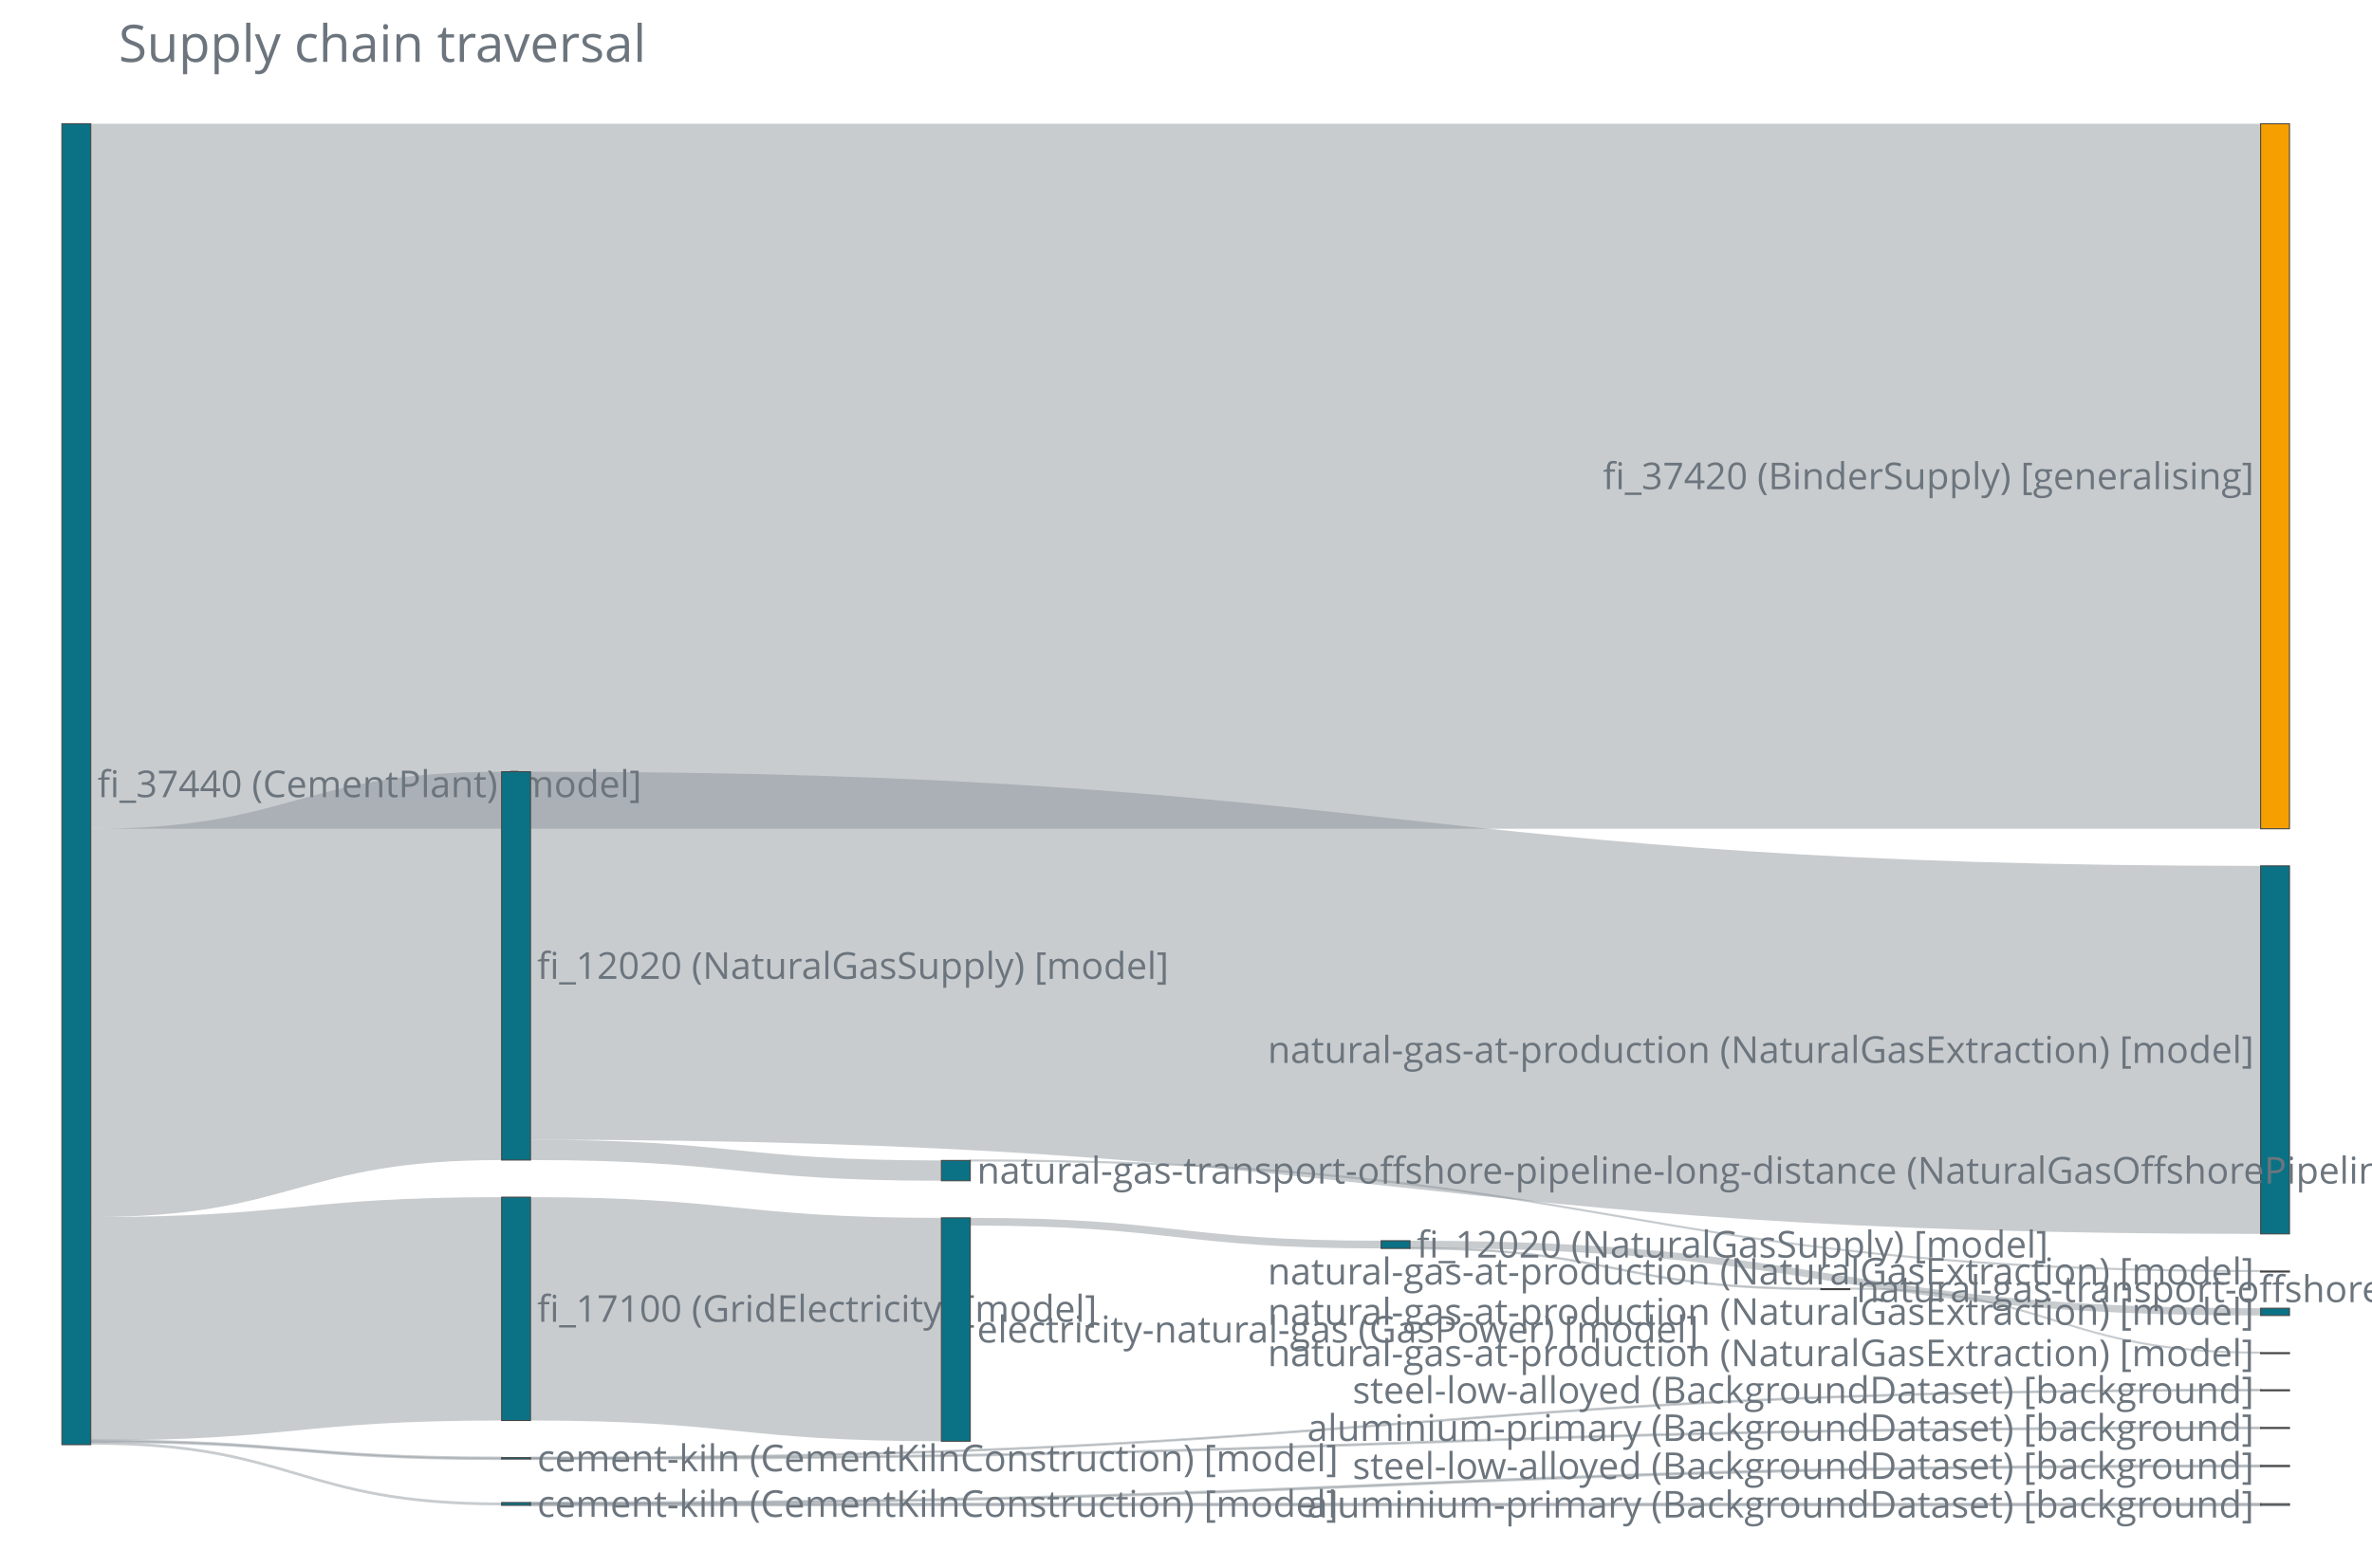
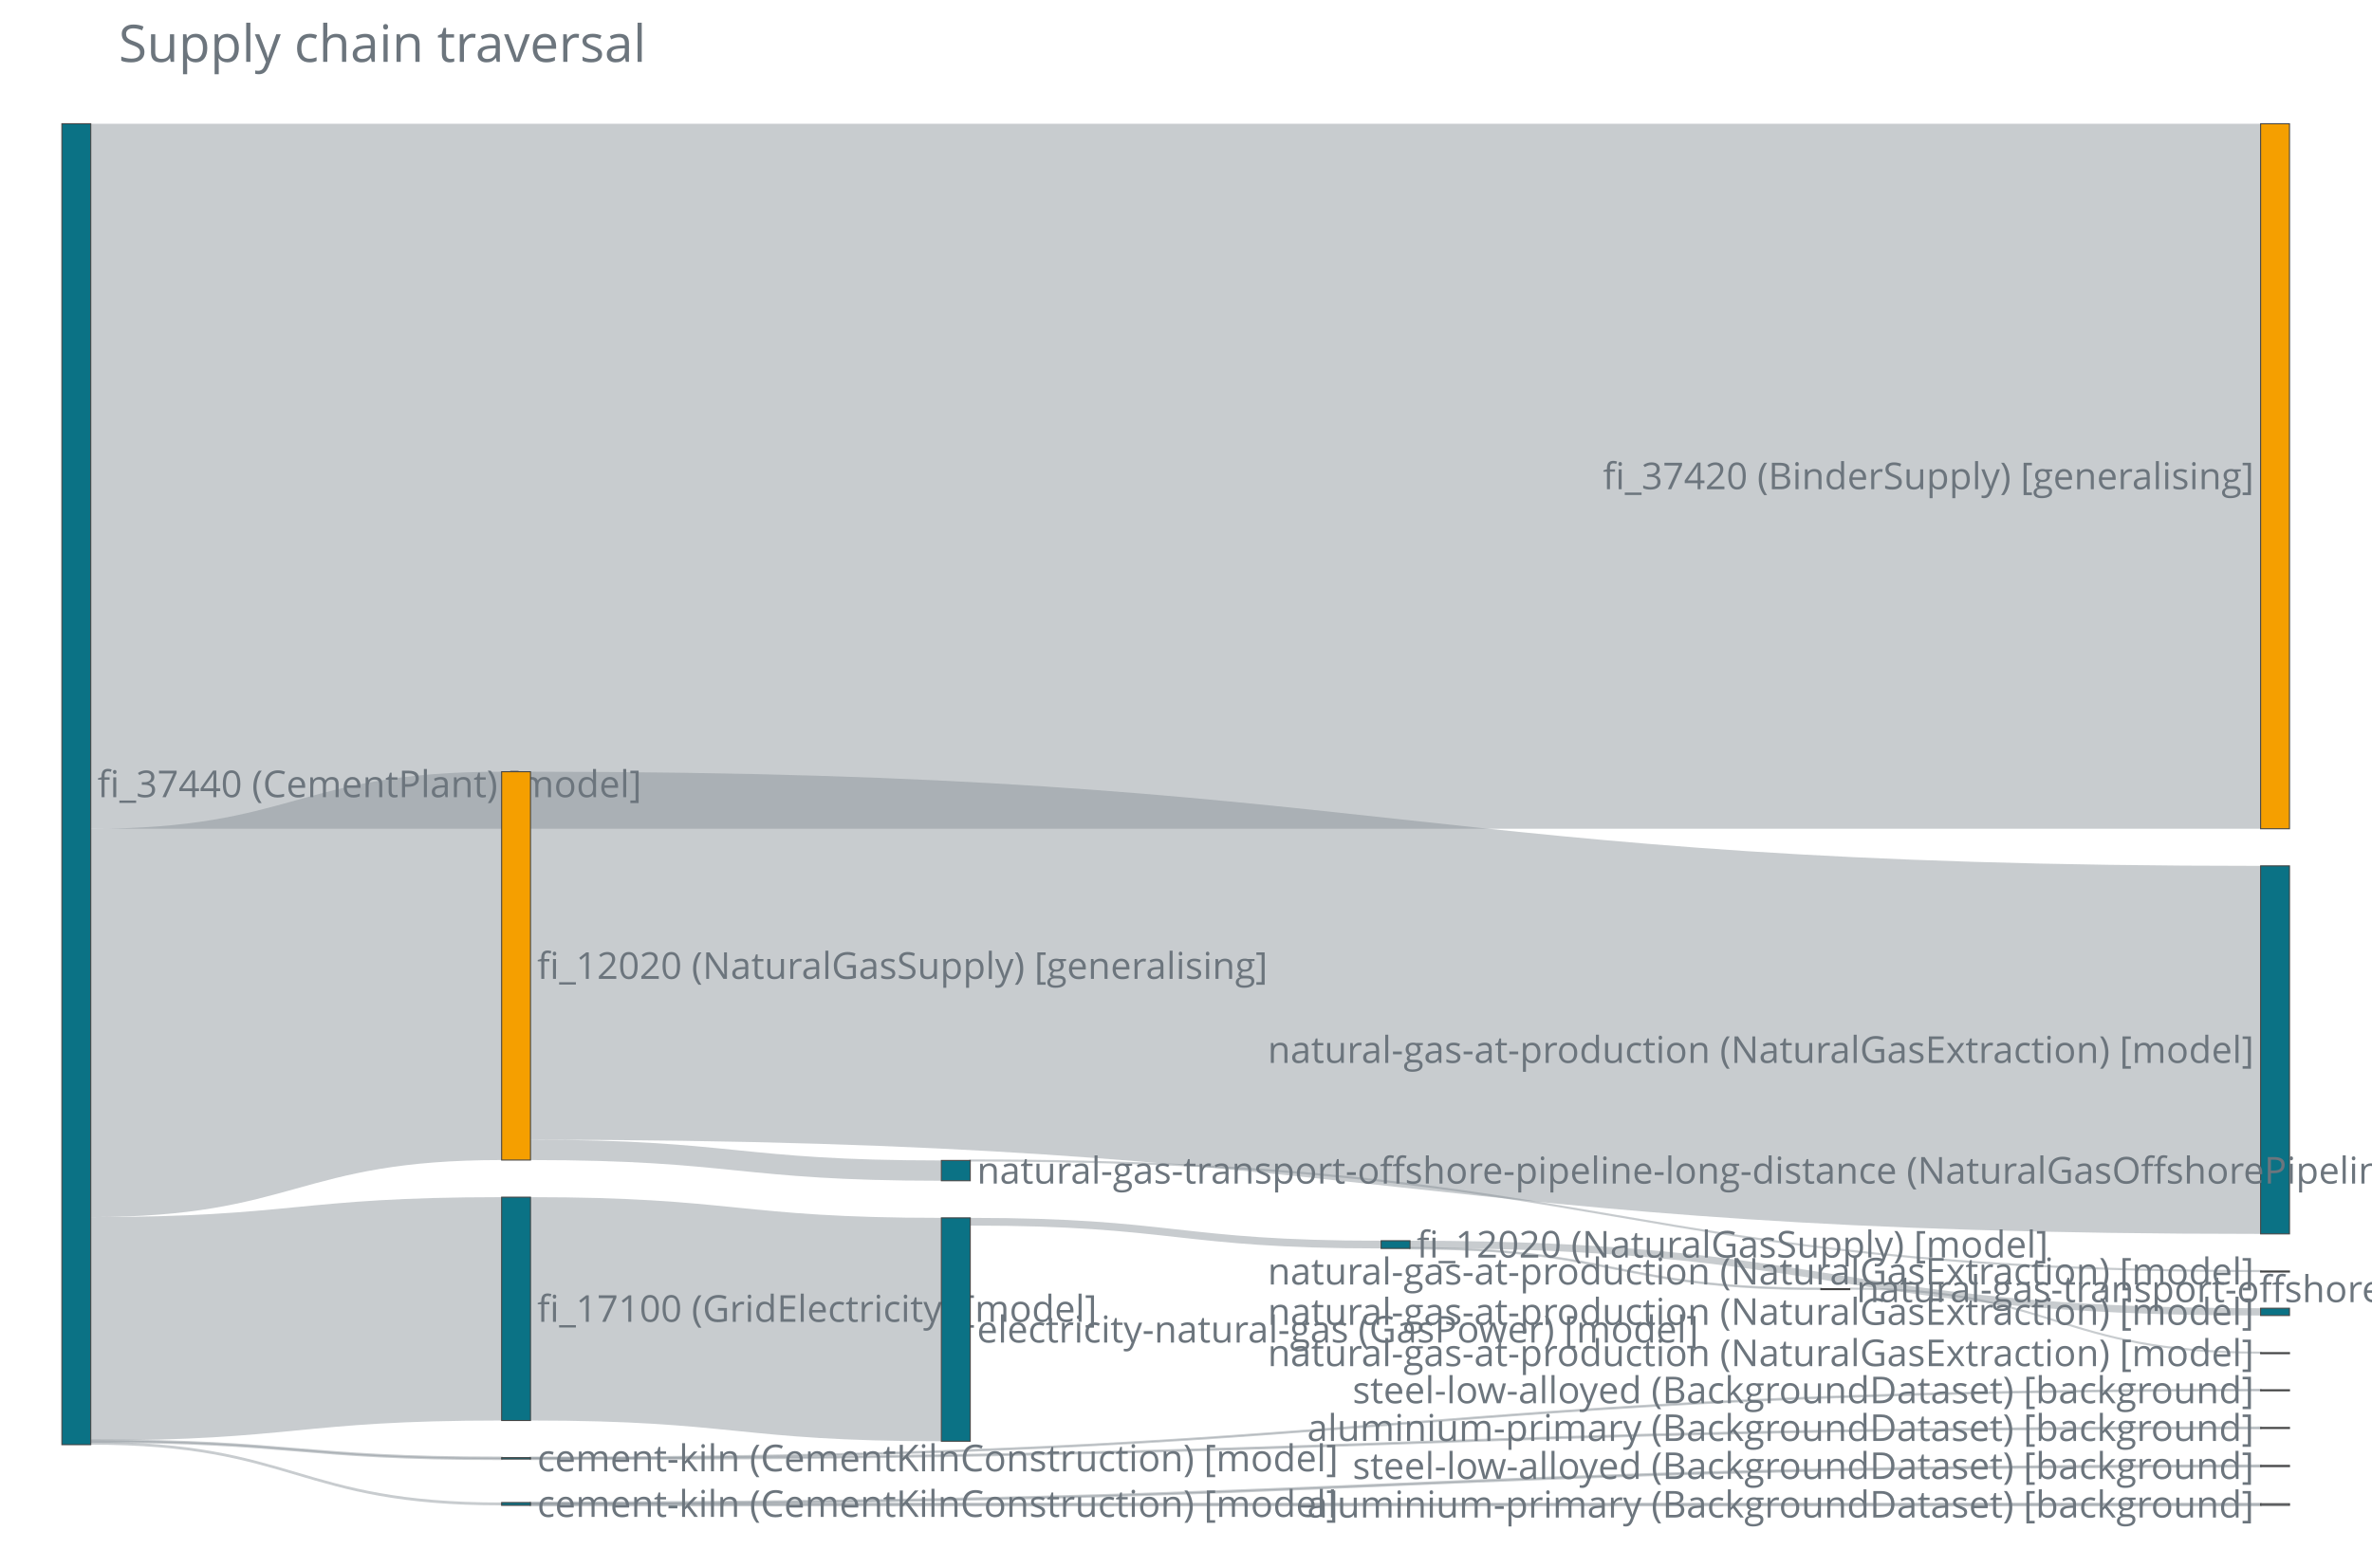
<svg xmlns="http://www.w3.org/2000/svg" class="main-svg" width="1150" height="760" style="" viewBox="0 0 1150 760">
  <rect x="0" y="0" width="1150" height="760" style="fill: rgb(0, 0, 0); fill-opacity: 0;" />
-   <defs id="defs-8d5600">
+   <defs id="defs-6a8b52">
    <g class="clips" />
    <g class="gradients" />
    <g class="patterns" />
  </defs>
  <g class="bglayer" />
  <g class="layer-below">
    <g class="imagelayer" />
    <g class="shapelayer" />
  </g>
  <g class="cartesianlayer" />
  <g class="polarlayer" />
  <g class="smithlayer" />
  <g class="ternarylayer" />
  <g class="geolayer" />
  <g class="funnelarealayer" />
  <g class="pielayer" />
  <g class="iciclelayer" />
  <g class="treemaplayer" />
  <g class="sunburstlayer" />
  <g class="glimages" />
  <g class="sankey" transform="translate(30,60)matrix(1 0 0 1 0 0)" style="box-sizing: content-box; position: absolute; left: 0px; shape-rendering: geometricprecision; pointer-events: none;">
    <g class="sankey-links" style="fill: none;">
      <path class="sankey-link" d="M14,341.897C113.6,341.897 113.6,314.231 213.2,314.231L213.2,502.546C113.6,502.546 113.6,530.211 14,530.211Z" style="stroke: rgb(68, 68, 68); stroke-opacity: 1; fill: rgb(134, 142, 150); fill-opacity: 0.45; stroke-width: 0; opacity: 1;" />
      <path class="sankey-link" d="M14,0C540,0 540,0 1066,0L1066,341.897C540,341.897 540,341.897 14,341.897Z" style="stroke: rgb(68, 68, 68); stroke-opacity: 1; fill: rgb(134, 142, 150); fill-opacity: 0.45; stroke-width: 0; opacity: 1;" />
      <path class="sankey-link" d="M14,530.211C113.6,530.211 113.6,520.546 213.2,520.546L213.2,628.857C113.6,628.857 113.6,638.522 14,638.522Z" style="stroke: rgb(68, 68, 68); stroke-opacity: 1; fill: rgb(134, 142, 150); fill-opacity: 0.45; stroke-width: 0; opacity: 1;" />
      <path class="sankey-link" d="M14,638.522C113.6,638.522 113.6,646.857 213.2,646.857L213.2,647.542C113.6,647.542 113.6,639.208 14,639.208Z" style="stroke: rgb(134, 142, 150); stroke-opacity: 0.45; fill: rgb(134, 142, 150); fill-opacity: 0.45; stroke-width: 1; opacity: 1;" />
      <path class="sankey-link" d="M14,639.208C113.6,639.208 113.6,668.628 213.2,668.628L213.2,670C113.6,670 113.6,640.579 14,640.579Z" style="stroke: rgb(68, 68, 68); stroke-opacity: 1; fill: rgb(134, 142, 150); fill-opacity: 0.45; stroke-width: 0; opacity: 1;" />
      <path class="sankey-link" d="M227.2,314.231C646.6,314.231 646.6,359.897 1066,359.897L1066,538.363C646.6,538.363 646.6,492.698 227.2,492.698Z" style="stroke: rgb(68, 68, 68); stroke-opacity: 1; fill: rgb(134, 142, 150); fill-opacity: 0.45; stroke-width: 0; opacity: 1;" />
      <path class="sankey-link" d="M227.2,492.698C326.8,492.698 326.8,502.738 426.4,502.738L426.4,512.586C326.8,512.586 326.8,502.546 227.2,502.546Z" style="stroke: rgb(68, 68, 68); stroke-opacity: 1; fill: rgb(134, 142, 150); fill-opacity: 0.45; stroke-width: 0; opacity: 1;" />
      <path class="sankey-link" d="M227.2,520.546C326.8,520.546 326.8,530.586 426.4,530.586L426.4,638.897C326.8,638.897 326.8,628.857 227.2,628.857Z" style="stroke: rgb(68, 68, 68); stroke-opacity: 1; fill: rgb(134, 142, 150); fill-opacity: 0.45; stroke-width: 0; opacity: 1;" />
      <path class="sankey-link" d="M227.2,646.857C646.6,646.857 646.6,613.943 1066,613.943L1066,614.23C646.6,614.23 646.6,647.144 227.2,647.144Z" style="stroke: rgb(134, 142, 150); stroke-opacity: 0.45; fill: rgb(134, 142, 150); fill-opacity: 0.45; stroke-width: 1; opacity: 1;" />
      <path class="sankey-link" d="M227.2,647.144C646.6,647.144 646.6,632.23 1066,632.23L1066,632.628C646.6,632.628 646.6,647.542 227.2,647.542Z" style="stroke: rgb(134, 142, 150); stroke-opacity: 0.45; fill: rgb(134, 142, 150); fill-opacity: 0.45; stroke-width: 1; opacity: 1;" />
      <path class="sankey-link" d="M227.2,668.628C646.6,668.628 646.6,650.628 1066,650.628L1066,651.203C646.6,651.203 646.6,669.203 227.2,669.203Z" style="stroke: rgb(134, 142, 150); stroke-opacity: 0.45; fill: rgb(134, 142, 150); fill-opacity: 0.45; stroke-width: 1; opacity: 1;" />
      <path class="sankey-link" d="M227.2,669.203C646.6,669.203 646.6,669.203 1066,669.203L1066,670C646.6,670 646.6,670 227.2,670Z" style="stroke: rgb(134, 142, 150); stroke-opacity: 0.45; fill: rgb(134, 142, 150); fill-opacity: 0.45; stroke-width: 1; opacity: 1;" />
      <path class="sankey-link" d="M440.4,502.738C753.2,502.738 753.2,556.363 1066,556.363L1066,556.397C753.2,556.397 753.2,502.772 440.4,502.772Z" style="stroke: rgb(134, 142, 150); stroke-opacity: 0.45; fill: rgb(134, 142, 150); fill-opacity: 0.45; stroke-width: 1; opacity: 1;" />
      <path class="sankey-link" d="M440.4,530.586C540,530.586 540,541.673 639.6,541.673L639.6,545.413C540,545.413 540,534.326 440.4,534.326Z" style="stroke: rgb(68, 68, 68); stroke-opacity: 1; fill: rgb(134, 142, 150); fill-opacity: 0.45; stroke-width: 0; opacity: 1;" />
      <path class="sankey-link" d="M653.6,541.673C859.8,541.673 859.8,574.397 1066,574.397L1066,577.942C859.8,577.942 859.8,545.218 653.6,545.218Z" style="stroke: rgb(68, 68, 68); stroke-opacity: 1; fill: rgb(134, 142, 150); fill-opacity: 0.45; stroke-width: 0; opacity: 1;" />
      <path class="sankey-link" d="M653.6,545.218C753.2,545.218 753.2,564.903 852.8,564.903L852.8,565.098C753.2,565.098 753.2,545.413 653.6,545.413Z" style="stroke: rgb(134, 142, 150); stroke-opacity: 0.45; fill: rgb(134, 142, 150); fill-opacity: 0.45; stroke-width: 1; opacity: 1;" />
      <path class="sankey-link" d="M866.8,564.903C966.4,564.903 966.4,595.942 1066,595.942L1066,595.943C966.4,595.943 966.4,564.903 866.8,564.903Z" style="stroke: rgb(134, 142, 150); stroke-opacity: 0.45; fill: rgb(134, 142, 150); fill-opacity: 0.45; stroke-width: 1; opacity: 1;" />
    </g>
    <g class="sankey-node-set" style="cursor: move;">
      <g class="sankey-node" transform="translate(0.000,0.000)" style="opacity: 1;">
        <rect class="node-rect" width="14" height="640.579" style="stroke-width: 0.5; stroke: rgb(68, 68, 68); stroke-opacity: 1; fill: rgb(11, 114, 133); fill-opacity: 1;" />
        <text class="node-label" data-notex="1" x="0" y="0" text-anchor="start" transform="translate(17.25,326.5897)" style="cursor: default; font-family: 'Open Sans', verdana, arial, sans-serif; font-size: 18px; fill: rgb(108, 117, 125); fill-opacity: 1; white-space: pre;">fi_37440 (CementPlant) [model]</text>
      </g>
      <g class="sankey-node" transform="translate(213.200,314.231)" style="opacity: 1;">
-         <rect class="node-rect" width="14" height="188.315" style="stroke-width: 0.5; stroke: rgb(68, 68, 68); stroke-opacity: 1; fill: rgb(11, 114, 133); fill-opacity: 1;" />
-         <text class="node-label" data-notex="1" x="0" y="0" text-anchor="start" transform="translate(17.25,100.4574)" style="cursor: default; font-family: 'Open Sans', verdana, arial, sans-serif; font-size: 18px; fill: rgb(108, 117, 125); fill-opacity: 1; white-space: pre;">fi_12020 (NaturalGasSupply) [model]</text>
+         <rect class="node-rect" width="14" height="188.315" style="stroke-width: 0.5; stroke: rgb(68, 68, 68); stroke-opacity: 1; fill: rgb(245, 159, 0); fill-opacity: 1;" />
+         <text class="node-label" data-notex="1" x="0" y="0" text-anchor="start" transform="translate(17.25,100.4574)" style="cursor: default; font-family: 'Open Sans', verdana, arial, sans-serif; font-size: 18px; fill: rgb(108, 117, 125); fill-opacity: 1; white-space: pre;">fi_12020 (NaturalGasSupply) [generalising]</text>
      </g>
      <g class="sankey-node" transform="translate(1066.000,0.000)" style="opacity: 1;">
        <rect class="node-rect" width="14" height="341.897" style="stroke-width: 0.5; stroke: rgb(68, 68, 68); stroke-opacity: 1; fill: rgb(245, 159, 0); fill-opacity: 1;" />
        <text class="node-label" data-notex="1" x="0" y="0" text-anchor="end" transform="translate(-3.25,177.2483)" style="cursor: default; font-family: 'Open Sans', verdana, arial, sans-serif; font-size: 18px; fill: rgb(108, 117, 125); fill-opacity: 1; white-space: pre;">fi_37420 (BinderSupply) [generalising]</text>
      </g>
      <g class="sankey-node" transform="translate(213.200,520.546)" style="opacity: 1;">
        <rect class="node-rect" width="14" height="108.311" style="stroke-width: 0.5; stroke: rgb(68, 68, 68); stroke-opacity: 1; fill: rgb(11, 114, 133); fill-opacity: 1;" />
        <text class="node-label" data-notex="1" x="0" y="0" text-anchor="start" transform="translate(17.25,60.45529)" style="cursor: default; font-family: 'Open Sans', verdana, arial, sans-serif; font-size: 18px; fill: rgb(108, 117, 125); fill-opacity: 1; white-space: pre;">fi_17100 (GridElectricity) [model]</text>
      </g>
      <g class="sankey-node" transform="translate(213.200,646.857)" style="opacity: 1;">
        <rect class="node-rect" width="14" height="0.686" style="stroke-width: 0.5; stroke: rgb(68, 68, 68); stroke-opacity: 1; fill: rgb(11, 114, 133); fill-opacity: 1;" />
        <text class="node-label" data-notex="1" x="0" y="0" text-anchor="start" transform="translate(17.25,6.64291)" style="cursor: default; font-family: 'Open Sans', verdana, arial, sans-serif; font-size: 18px; fill: rgb(108, 117, 125); fill-opacity: 1; white-space: pre;">cement-kiln (CementKilnConstruction) [model]</text>
      </g>
      <g class="sankey-node" transform="translate(213.200,668.628)" style="opacity: 1;">
        <rect class="node-rect" width="14" height="1.372" style="stroke-width: 0.5; stroke: rgb(68, 68, 68); stroke-opacity: 1; fill: rgb(11, 114, 133); fill-opacity: 1;" />
        <text class="node-label" data-notex="1" x="0" y="0" text-anchor="start" transform="translate(17.25,6.985819)" style="cursor: default; font-family: 'Open Sans', verdana, arial, sans-serif; font-size: 18px; fill: rgb(108, 117, 125); fill-opacity: 1; white-space: pre;">cement-kiln (CementKilnConstruction) [model]</text>
      </g>
      <g class="sankey-node" transform="translate(1066.000,359.897)" style="opacity: 1;">
        <rect class="node-rect" width="14" height="178.467" style="stroke-width: 0.5; stroke: rgb(68, 68, 68); stroke-opacity: 1; fill: rgb(11, 114, 133); fill-opacity: 1;" />
        <text class="node-label" data-notex="1" x="0" y="0" text-anchor="end" transform="translate(-3.25,95.53343)" style="cursor: default; font-family: 'Open Sans', verdana, arial, sans-serif; font-size: 18px; fill: rgb(108, 117, 125); fill-opacity: 1; white-space: pre;">natural-gas-at-production (NaturalGasExtraction) [model]</text>
      </g>
      <g class="sankey-node" transform="translate(426.400,502.738)" style="opacity: 1;">
        <rect class="node-rect" width="14" height="9.848" style="stroke-width: 0.5; stroke: rgb(68, 68, 68); stroke-opacity: 1; fill: rgb(11, 114, 133); fill-opacity: 1;" />
        <text class="node-label" data-notex="1" x="0" y="0" text-anchor="start" transform="translate(17.25,11.22395)" style="cursor: default; font-family: 'Open Sans', verdana, arial, sans-serif; font-size: 18px; fill: rgb(108, 117, 125); fill-opacity: 1; white-space: pre;">natural-gas-transport-offshore-pipeline-long-distance (NaturalGasOffshorePipelineTransport) [model]</text>
      </g>
      <g class="sankey-node" transform="translate(426.400,530.586)" style="opacity: 1;">
        <rect class="node-rect" width="14" height="108.311" style="stroke-width: 0.5; stroke: rgb(68, 68, 68); stroke-opacity: 1; fill: rgb(11, 114, 133); fill-opacity: 1;" />
        <text class="node-label" data-notex="1" x="0" y="0" text-anchor="start" transform="translate(17.25,60.45529)" style="cursor: default; font-family: 'Open Sans', verdana, arial, sans-serif; font-size: 18px; fill: rgb(108, 117, 125); fill-opacity: 1; white-space: pre;">electricity-natural-gas (GasPower) [model]</text>
      </g>
      <g class="sankey-node" transform="translate(1066.000,613.943)" style="opacity: 1;">
        <rect class="node-rect" width="14" height="0.5" style="stroke-width: 0.5; stroke: rgb(68, 68, 68); stroke-opacity: 1; fill: rgb(134, 142, 150); fill-opacity: 1;" />
        <text class="node-label" data-notex="1" x="0" y="0" text-anchor="end" transform="translate(-3.25,6.55)" style="cursor: default; font-family: 'Open Sans', verdana, arial, sans-serif; font-size: 18px; fill: rgb(108, 117, 125); fill-opacity: 1; white-space: pre;">steel-low-alloyed (BackgroundDataset) [background]</text>
      </g>
      <g class="sankey-node" transform="translate(1066.000,632.230)" style="opacity: 1;">
        <rect class="node-rect" width="14" height="0.5" style="stroke-width: 0.5; stroke: rgb(68, 68, 68); stroke-opacity: 1; fill: rgb(134, 142, 150); fill-opacity: 1;" />
        <text class="node-label" data-notex="1" x="0" y="0" text-anchor="end" transform="translate(-3.25,6.55)" style="cursor: default; font-family: 'Open Sans', verdana, arial, sans-serif; font-size: 18px; fill: rgb(108, 117, 125); fill-opacity: 1; white-space: pre;">aluminium-primary (BackgroundDataset) [background]</text>
      </g>
      <g class="sankey-node" transform="translate(1066.000,650.628)" style="opacity: 1;">
        <rect class="node-rect" width="14" height="0.574" style="stroke-width: 0.5; stroke: rgb(68, 68, 68); stroke-opacity: 1; fill: rgb(134, 142, 150); fill-opacity: 1;" />
        <text class="node-label" data-notex="1" x="0" y="0" text-anchor="end" transform="translate(-3.25,6.587193)" style="cursor: default; font-family: 'Open Sans', verdana, arial, sans-serif; font-size: 18px; fill: rgb(108, 117, 125); fill-opacity: 1; white-space: pre;">steel-low-alloyed (BackgroundDataset) [background]</text>
      </g>
      <g class="sankey-node" transform="translate(1066.000,669.203)" style="opacity: 1;">
        <rect class="node-rect" width="14" height="0.797" style="stroke-width: 0.5; stroke: rgb(68, 68, 68); stroke-opacity: 1; fill: rgb(134, 142, 150); fill-opacity: 1;" />
        <text class="node-label" data-notex="1" x="0" y="0" text-anchor="end" transform="translate(-3.25,6.698626)" style="cursor: default; font-family: 'Open Sans', verdana, arial, sans-serif; font-size: 18px; fill: rgb(108, 117, 125); fill-opacity: 1; white-space: pre;">aluminium-primary (BackgroundDataset) [background]</text>
      </g>
      <g class="sankey-node" transform="translate(1066.000,556.363)" style="opacity: 1;">
        <rect class="node-rect" width="14" height="0.5" style="stroke-width: 0.5; stroke: rgb(68, 68, 68); stroke-opacity: 1; fill: rgb(11, 114, 133); fill-opacity: 1;" />
        <text class="node-label" data-notex="1" x="0" y="0" text-anchor="end" transform="translate(-3.25,6.55)" style="cursor: default; font-family: 'Open Sans', verdana, arial, sans-serif; font-size: 18px; fill: rgb(108, 117, 125); fill-opacity: 1; white-space: pre;">natural-gas-at-production (NaturalGasExtraction) [model]</text>
      </g>
      <g class="sankey-node" transform="translate(639.600,541.673)" style="opacity: 1;">
        <rect class="node-rect" width="14" height="3.74" style="stroke-width: 0.5; stroke: rgb(68, 68, 68); stroke-opacity: 1; fill: rgb(11, 114, 133); fill-opacity: 1;" />
        <text class="node-label" data-notex="1" x="0" y="0" text-anchor="start" transform="translate(17.25,8.170028)" style="cursor: default; font-family: 'Open Sans', verdana, arial, sans-serif; font-size: 18px; fill: rgb(108, 117, 125); fill-opacity: 1; white-space: pre;">fi_12020 (NaturalGasSupply) [model]</text>
      </g>
      <g class="sankey-node" transform="translate(1066.000,574.397)" style="opacity: 1;">
        <rect class="node-rect" width="14" height="3.544" style="stroke-width: 0.5; stroke: rgb(68, 68, 68); stroke-opacity: 1; fill: rgb(11, 114, 133); fill-opacity: 1;" />
        <text class="node-label" data-notex="1" x="0" y="0" text-anchor="end" transform="translate(-3.25,8.072235)" style="cursor: default; font-family: 'Open Sans', verdana, arial, sans-serif; font-size: 18px; fill: rgb(108, 117, 125); fill-opacity: 1; white-space: pre;">natural-gas-at-production (NaturalGasExtraction) [model]</text>
      </g>
      <g class="sankey-node" transform="translate(852.800,564.903)" style="opacity: 1;">
        <rect class="node-rect" width="14" height="0.5" style="stroke-width: 0.5; stroke: rgb(68, 68, 68); stroke-opacity: 1; fill: rgb(11, 114, 133); fill-opacity: 1;" />
        <text class="node-label" data-notex="1" x="0" y="0" text-anchor="start" transform="translate(17.25,6.55)" style="cursor: default; font-family: 'Open Sans', verdana, arial, sans-serif; font-size: 18px; fill: rgb(108, 117, 125); fill-opacity: 1; white-space: pre;">natural-gas-transport-offshore-pipeline-long-distance (NaturalGasOffshorePipelineTransport) [model]</text>
      </g>
      <g class="sankey-node" transform="translate(1066.000,595.942)" style="opacity: 1;">
        <rect class="node-rect" width="14" height="0.5" style="stroke-width: 0.5; stroke: rgb(68, 68, 68); stroke-opacity: 1; fill: rgb(11, 114, 133); fill-opacity: 1;" />
        <text class="node-label" data-notex="1" x="0" y="0" text-anchor="end" transform="translate(-3.25,6.55)" style="cursor: default; font-family: 'Open Sans', verdana, arial, sans-serif; font-size: 18px; fill: rgb(108, 117, 125); fill-opacity: 1; white-space: pre;">natural-gas-at-production (NaturalGasExtraction) [model]</text>
      </g>
    </g>
  </g>
-   <defs id="topdefs-8d5600">
+   <defs id="topdefs-6a8b52">
    <g class="clips" />
  </defs>
  <g class="layer-above">
    <g class="imagelayer" />
    <g class="shapelayer" />
  </g>
  <g class="infolayer">
    <g class="g-gtitle">
      <text class="gtitle" x="57.5" y="30" text-anchor="start" dy="0em" style="opacity: 1; font-family: 'Open Sans', verdana, arial, sans-serif; font-size: 25px; fill: rgb(108, 117, 125); fill-opacity: 1; white-space: pre;">Supply chain traversal</text>
    </g>
    <g class="first-render" />
  </g>
</svg>
